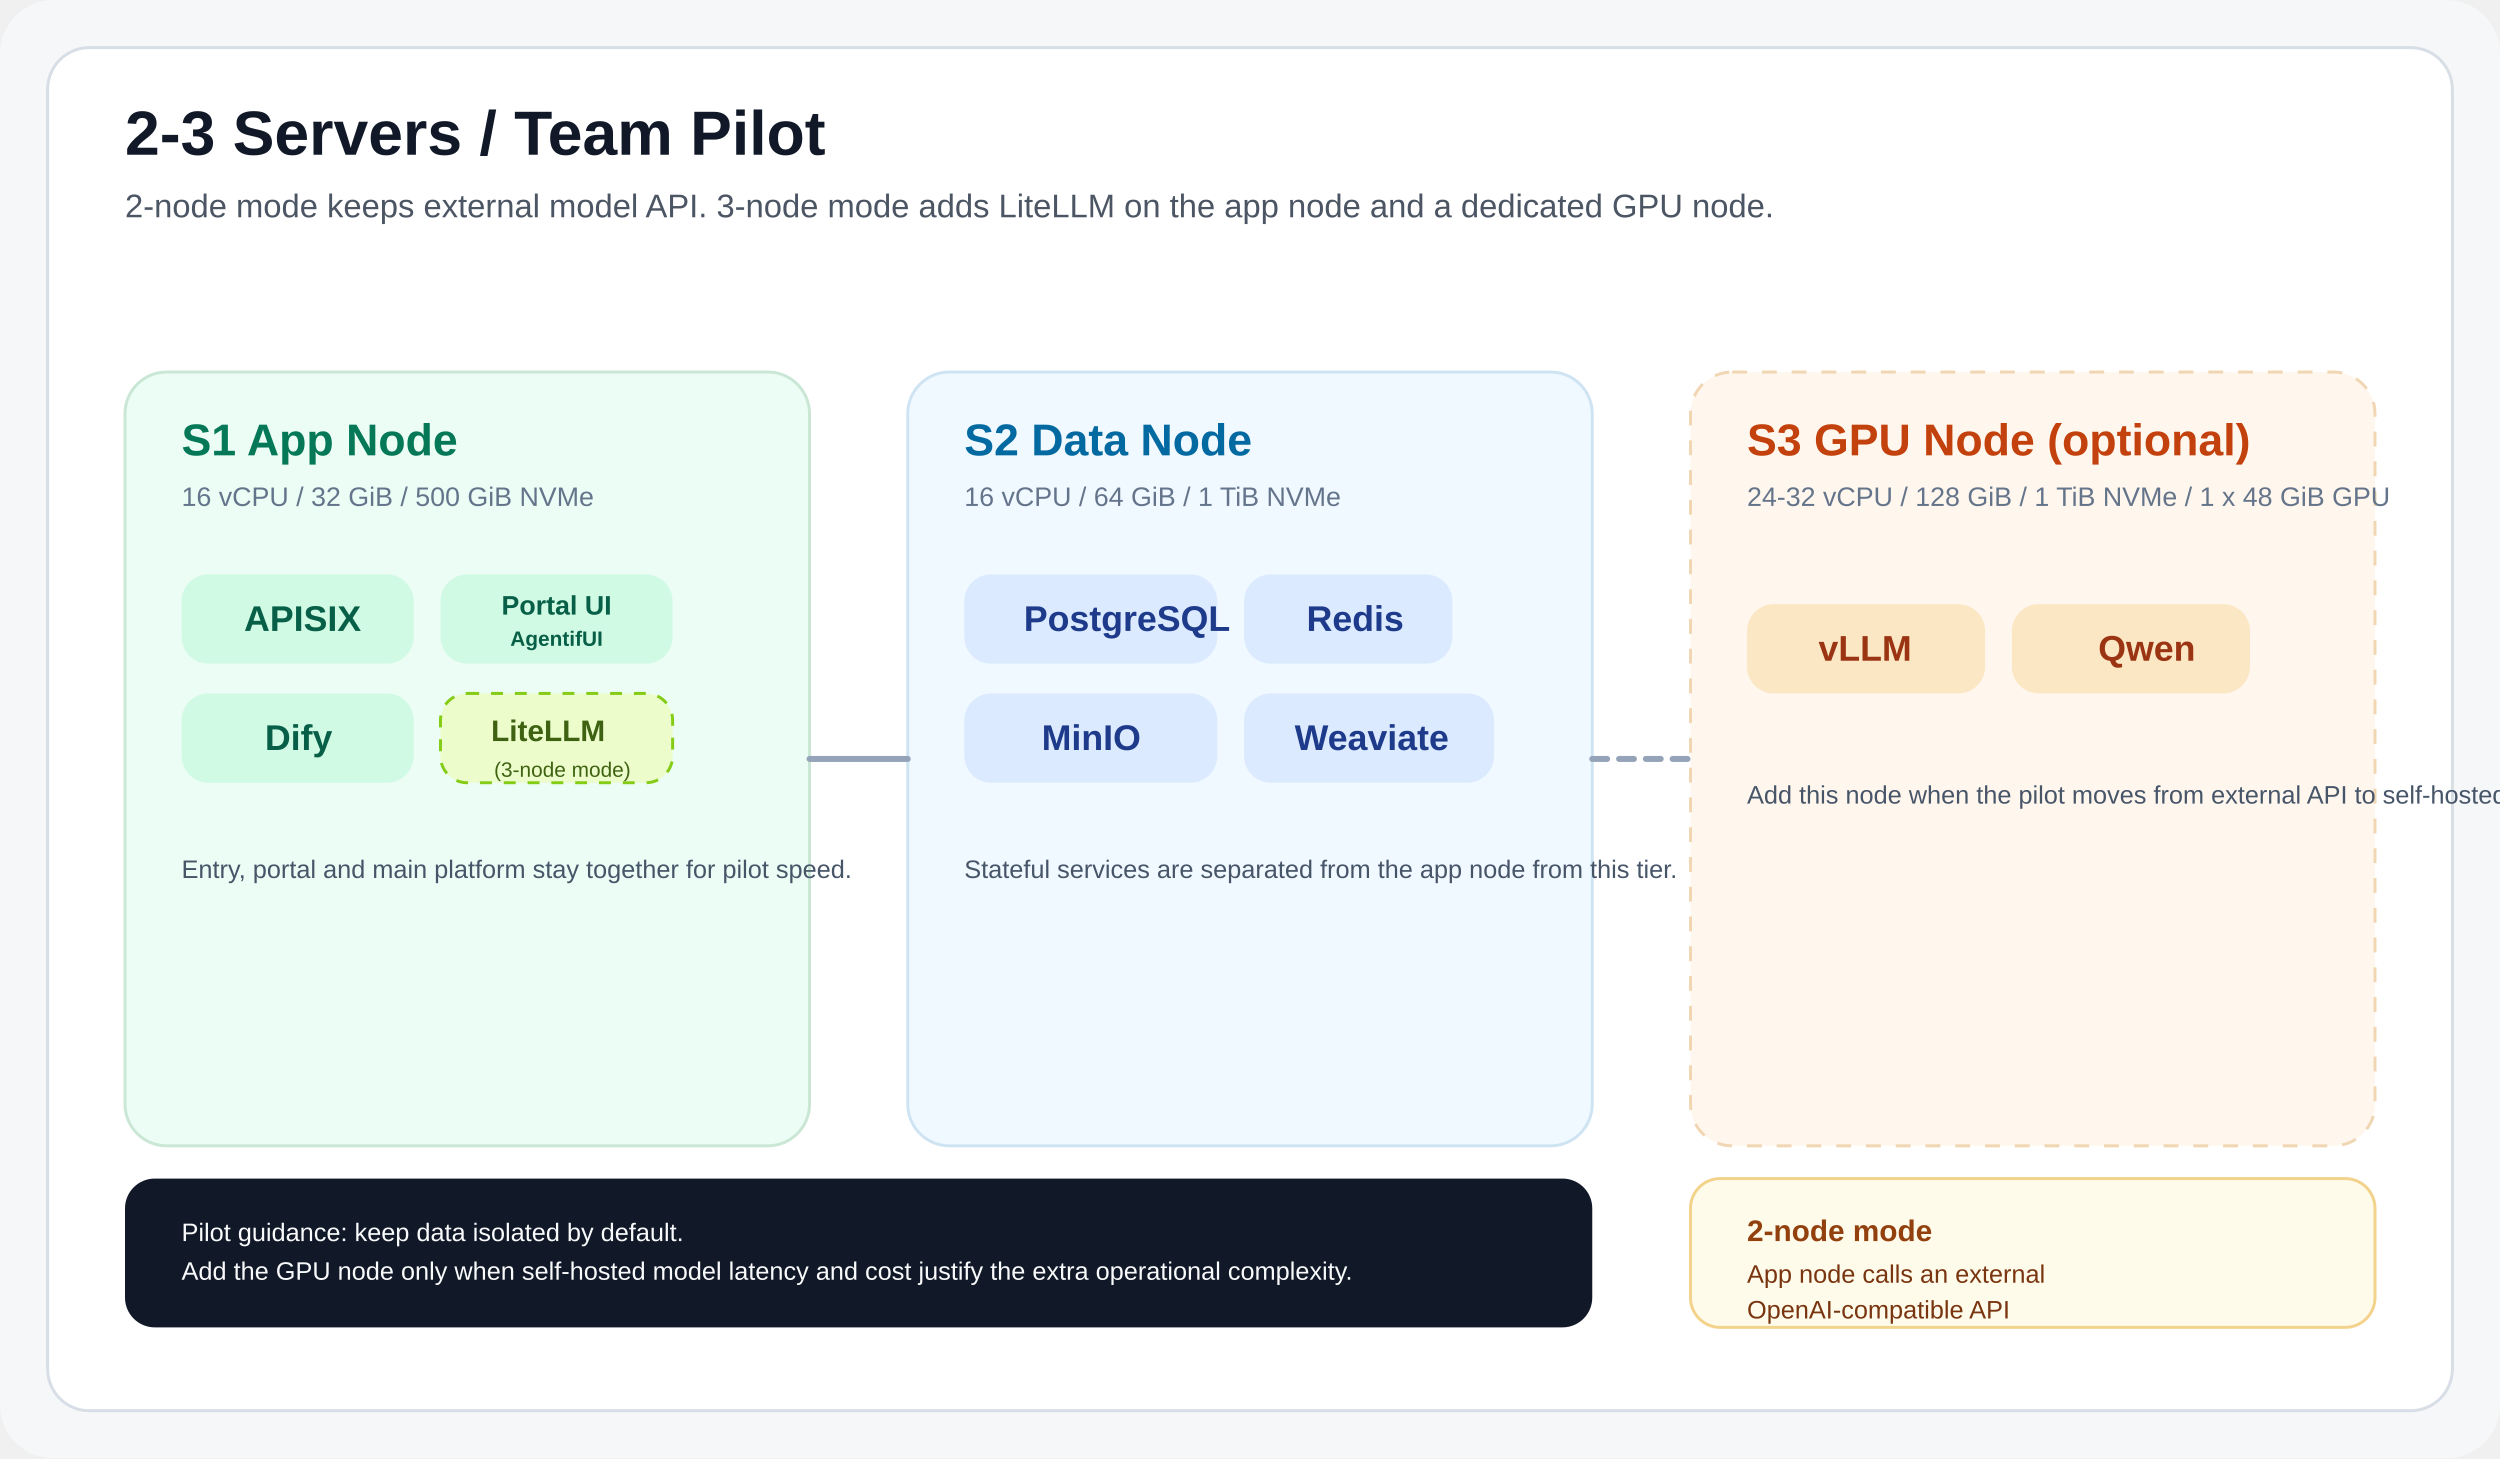
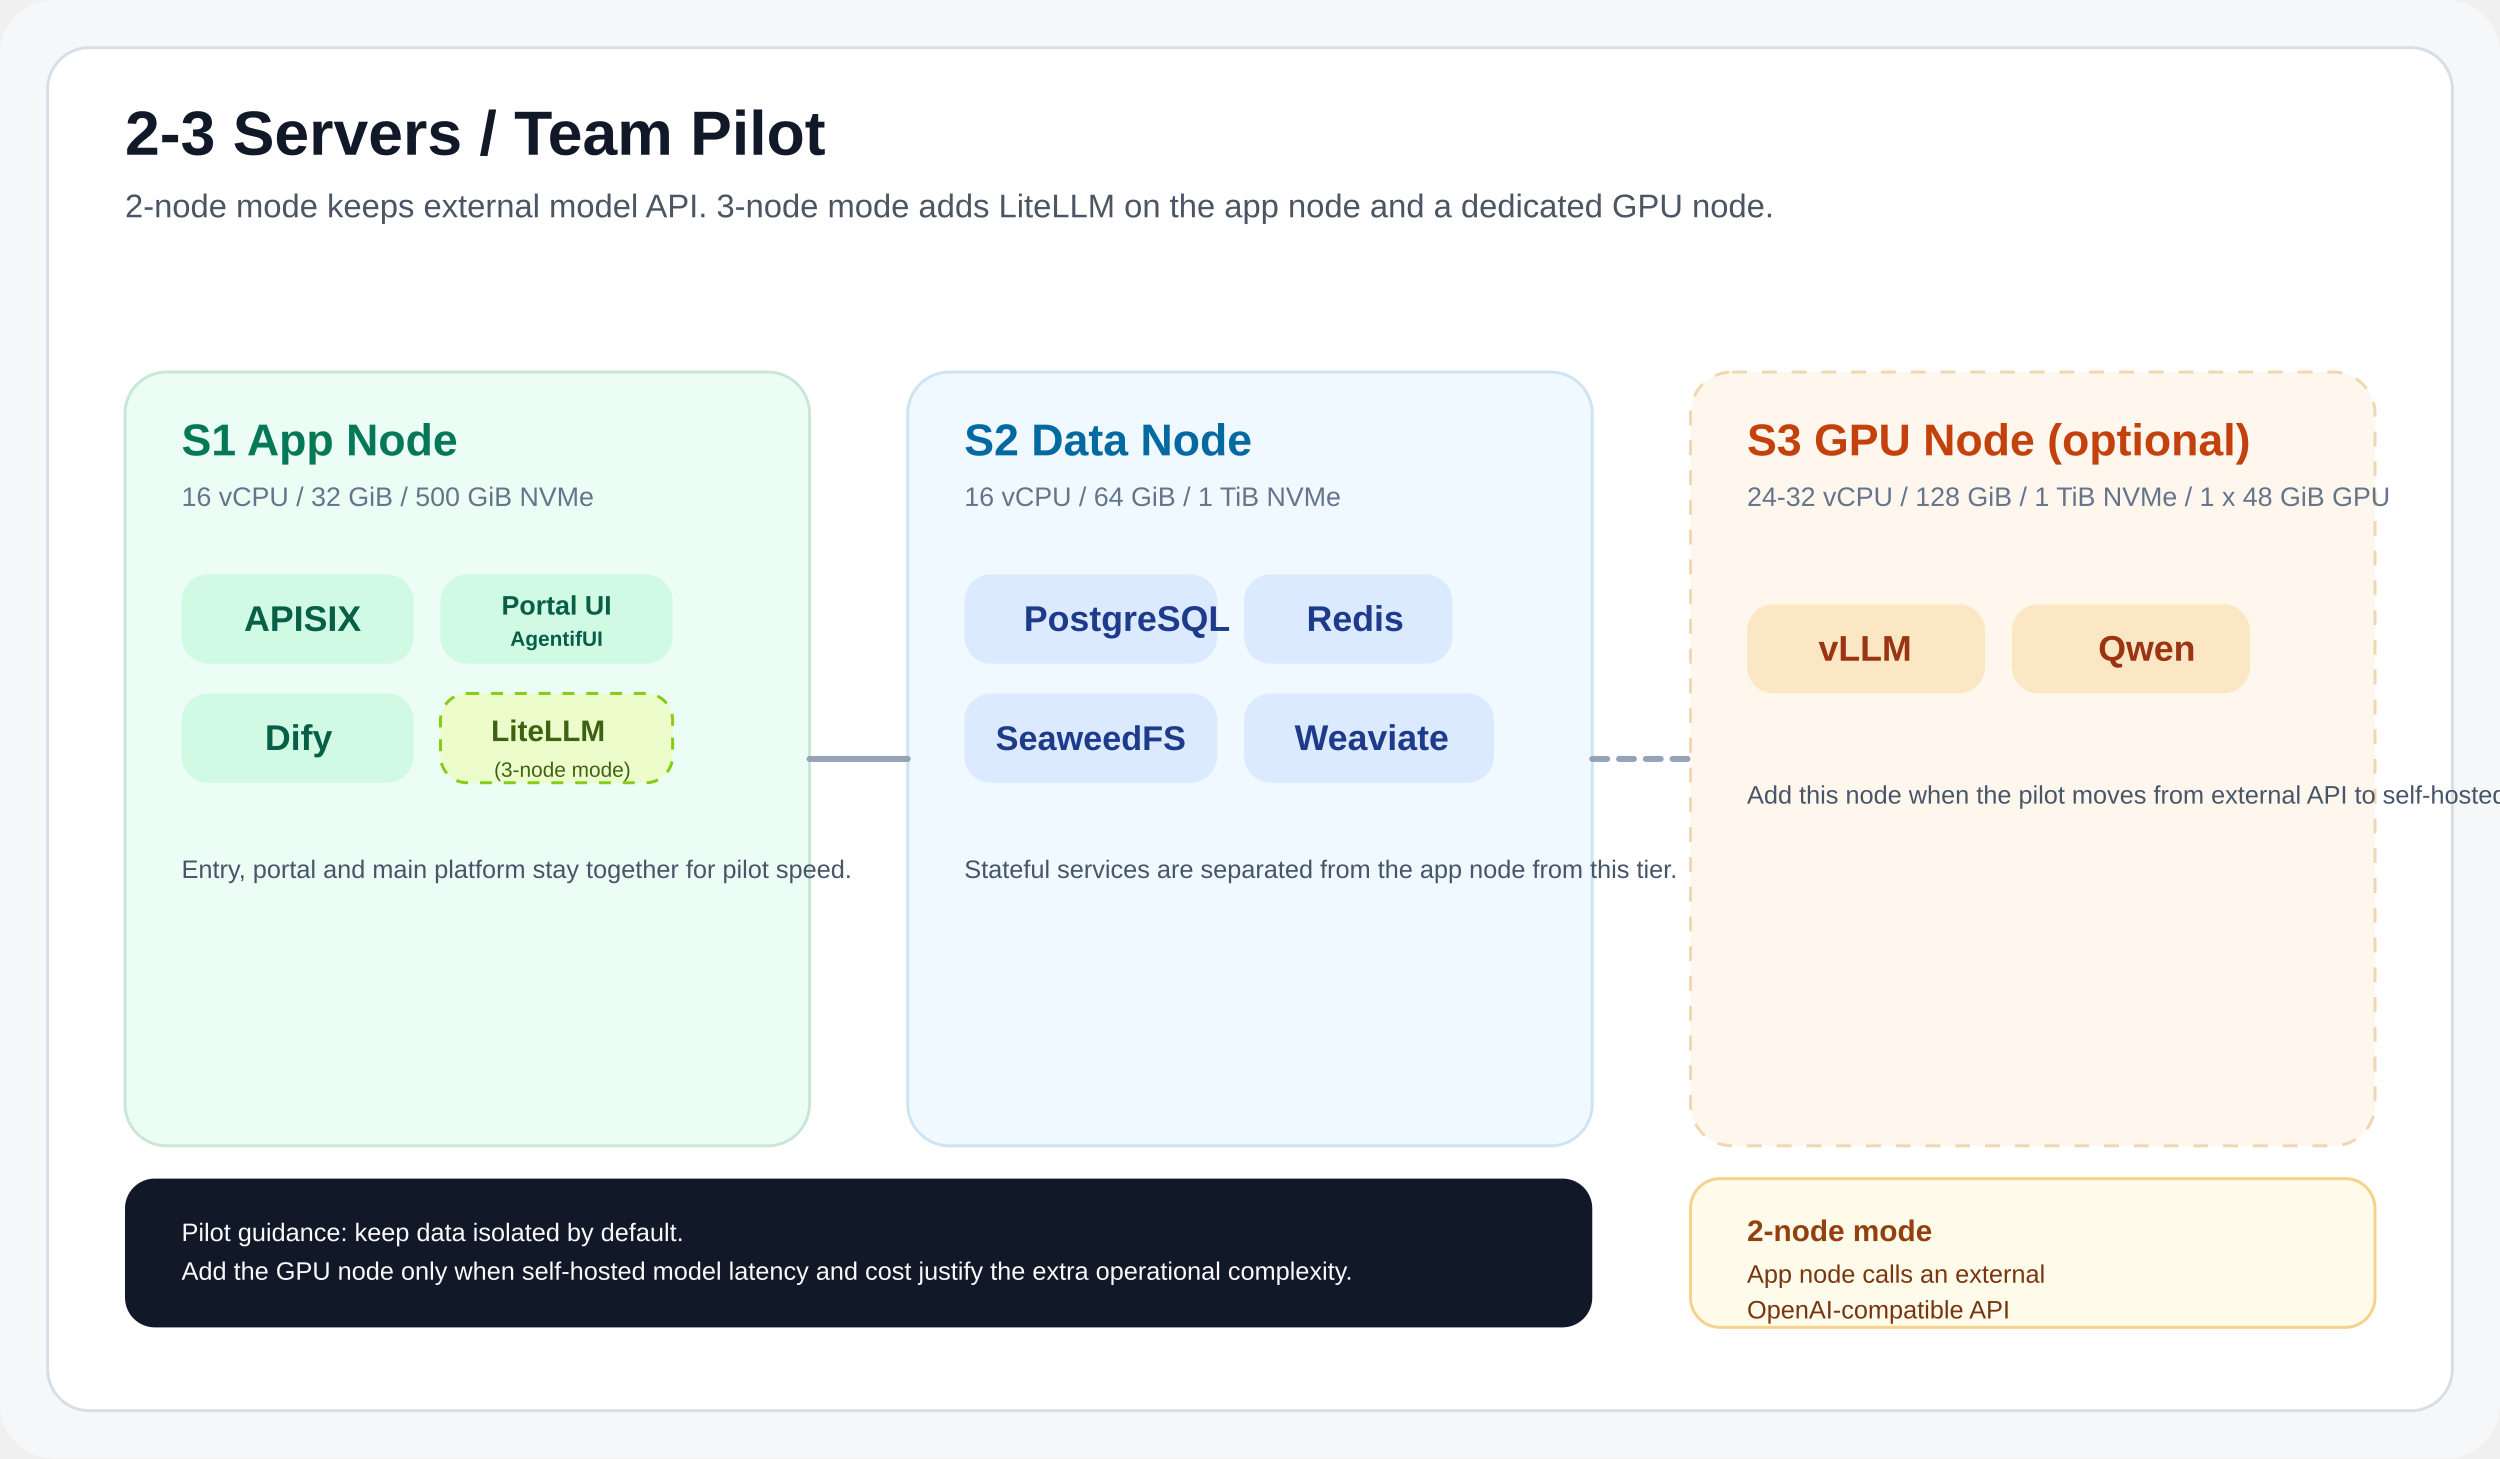
<svg xmlns="http://www.w3.org/2000/svg" width="1680" height="980" viewBox="0 0 1680 980" fill="none">
  <rect width="1680" height="980" rx="36" fill="#F6F7F8" />
  <rect x="32" y="32" width="1616" height="916" rx="28" fill="#FFFFFF" stroke="#D7DEE5" stroke-width="2" />
  <text x="84" y="104" fill="#111827" font-size="42" font-family="IBM Plex Sans, Arial, sans-serif" font-weight="700">2-3 Servers / Team Pilot</text>
  <text x="84" y="146" fill="#4B5563" font-size="22" font-family="IBM Plex Sans, Arial, sans-serif">2-node mode keeps external model API. 3-node mode adds LiteLLM on the app node and a dedicated GPU node.</text>
  <g font-family="IBM Plex Sans, Arial, sans-serif">
    <rect x="84" y="250" width="460" height="520" rx="28" fill="#ECFDF5" stroke="#CAE7D6" stroke-width="2" />
    <text x="122" y="306" fill="#047857" font-size="30" font-weight="700">S1 App Node</text>
    <text x="122" y="340" fill="#64748B" font-size="18">16 vCPU / 32 GiB / 500 GiB NVMe</text>
    <rect x="122" y="386" width="156" height="60" rx="18" fill="#D1FAE5" />
    <rect x="296" y="386" width="156" height="60" rx="18" fill="#D1FAE5" />
    <rect x="122" y="466" width="156" height="60" rx="18" fill="#D1FAE5" />
    <rect x="296" y="466" width="156" height="60" rx="18" fill="#ECFCCB" stroke="#84CC16" stroke-width="2" stroke-dasharray="8 8" />
    <text x="164" y="424" fill="#065F46" font-size="24" font-weight="700">APISIX</text>
    <text x="374" y="413" text-anchor="middle" fill="#065F46" font-size="18" font-weight="700">Portal UI</text>
    <text x="374" y="434" text-anchor="middle" fill="#065F46" font-size="14" font-weight="600">AgentifUI</text>
    <text x="178" y="504" fill="#065F46" font-size="24" font-weight="700">Dify</text>
    <text x="330" y="498" fill="#3F6212" font-size="20" font-weight="700">LiteLLM</text>
    <text x="332" y="522" fill="#3F6212" font-size="14">(3-node mode)</text>
    <text x="122" y="590" fill="#475569" font-size="17">Entry, portal and main platform stay together for pilot speed.</text>
    <rect x="610" y="250" width="460" height="520" rx="28" fill="#F0F9FF" stroke="#CFE4F3" stroke-width="2" />
    <text x="648" y="306" fill="#0369A1" font-size="30" font-weight="700">S2 Data Node</text>
    <text x="648" y="340" fill="#64748B" font-size="18">16 vCPU / 64 GiB / 1 TiB NVMe</text>
    <rect x="648" y="386" width="170" height="60" rx="18" fill="#DBEAFE" />
    <rect x="836" y="386" width="140" height="60" rx="18" fill="#DBEAFE" />
    <rect x="648" y="466" width="170" height="60" rx="18" fill="#DBEAFE" />
    <rect x="836" y="466" width="168" height="60" rx="18" fill="#DBEAFE" />
    <text x="688" y="424" fill="#1E3A8A" font-size="24" font-weight="700">PostgreSQL</text>
    <text x="878" y="424" fill="#1E3A8A" font-size="24" font-weight="700">Redis</text>
-     <text x="700" y="504" fill="#1E3A8A" font-size="24" font-weight="700">MinIO</text>
+     <text x="733" y="504" text-anchor="middle" fill="#1E3A8A" font-size="23" font-weight="700">SeaweedFS</text>
    <text x="870" y="504" fill="#1E3A8A" font-size="24" font-weight="700">Weaviate</text>
    <text x="648" y="590" fill="#475569" font-size="17">Stateful services are separated from the app node from this tier.</text>
    <rect x="1136" y="250" width="460" height="520" rx="28" fill="#FFF7ED" stroke="#F0D6B3" stroke-width="2" stroke-dasharray="10 10" />
    <text x="1174" y="306" fill="#C2410C" font-size="30" font-weight="700">S3 GPU Node (optional)</text>
    <text x="1174" y="340" fill="#64748B" font-size="18">24-32 vCPU / 128 GiB / 1 TiB NVMe / 1 x 48 GiB GPU</text>
    <rect x="1174" y="406" width="160" height="60" rx="18" fill="#FCE7C5" />
    <rect x="1352" y="406" width="160" height="60" rx="18" fill="#FCE7C5" />
    <text x="1222" y="444" fill="#9A3412" font-size="24" font-weight="700">vLLM</text>
    <text x="1410" y="444" fill="#9A3412" font-size="24" font-weight="700">Qwen</text>
    <text x="1174" y="540" fill="#475569" font-size="17">Add this node when the pilot moves from external API to self-hosted model path.</text>
    <rect x="1136" y="792" width="460" height="100" rx="20" fill="#FFFBEB" stroke="#F3D38C" stroke-width="2" />
    <text x="1174" y="834" fill="#92400E" font-size="20" font-weight="700">2-node mode</text>
    <text x="1174" y="862" fill="#78350F" font-size="17">App node calls an external</text>
    <text x="1174" y="886" fill="#78350F" font-size="17">OpenAI-compatible API</text>
    <path d="M544 510H610" stroke="#94A3B8" stroke-width="4" stroke-linecap="round" />
    <path d="M1070 510H1136" stroke="#94A3B8" stroke-width="4" stroke-linecap="round" stroke-dasharray="10 8" />
    <rect x="84" y="792" width="986" height="100" rx="20" fill="#111827" />
    <text x="122" y="834" fill="#F9FAFB" font-size="17">Pilot guidance: keep data isolated by default.</text>
    <text x="122" y="860" fill="#F9FAFB" font-size="17">Add the GPU node only when self-hosted model latency and cost justify the extra operational complexity.</text>
  </g>
</svg>
